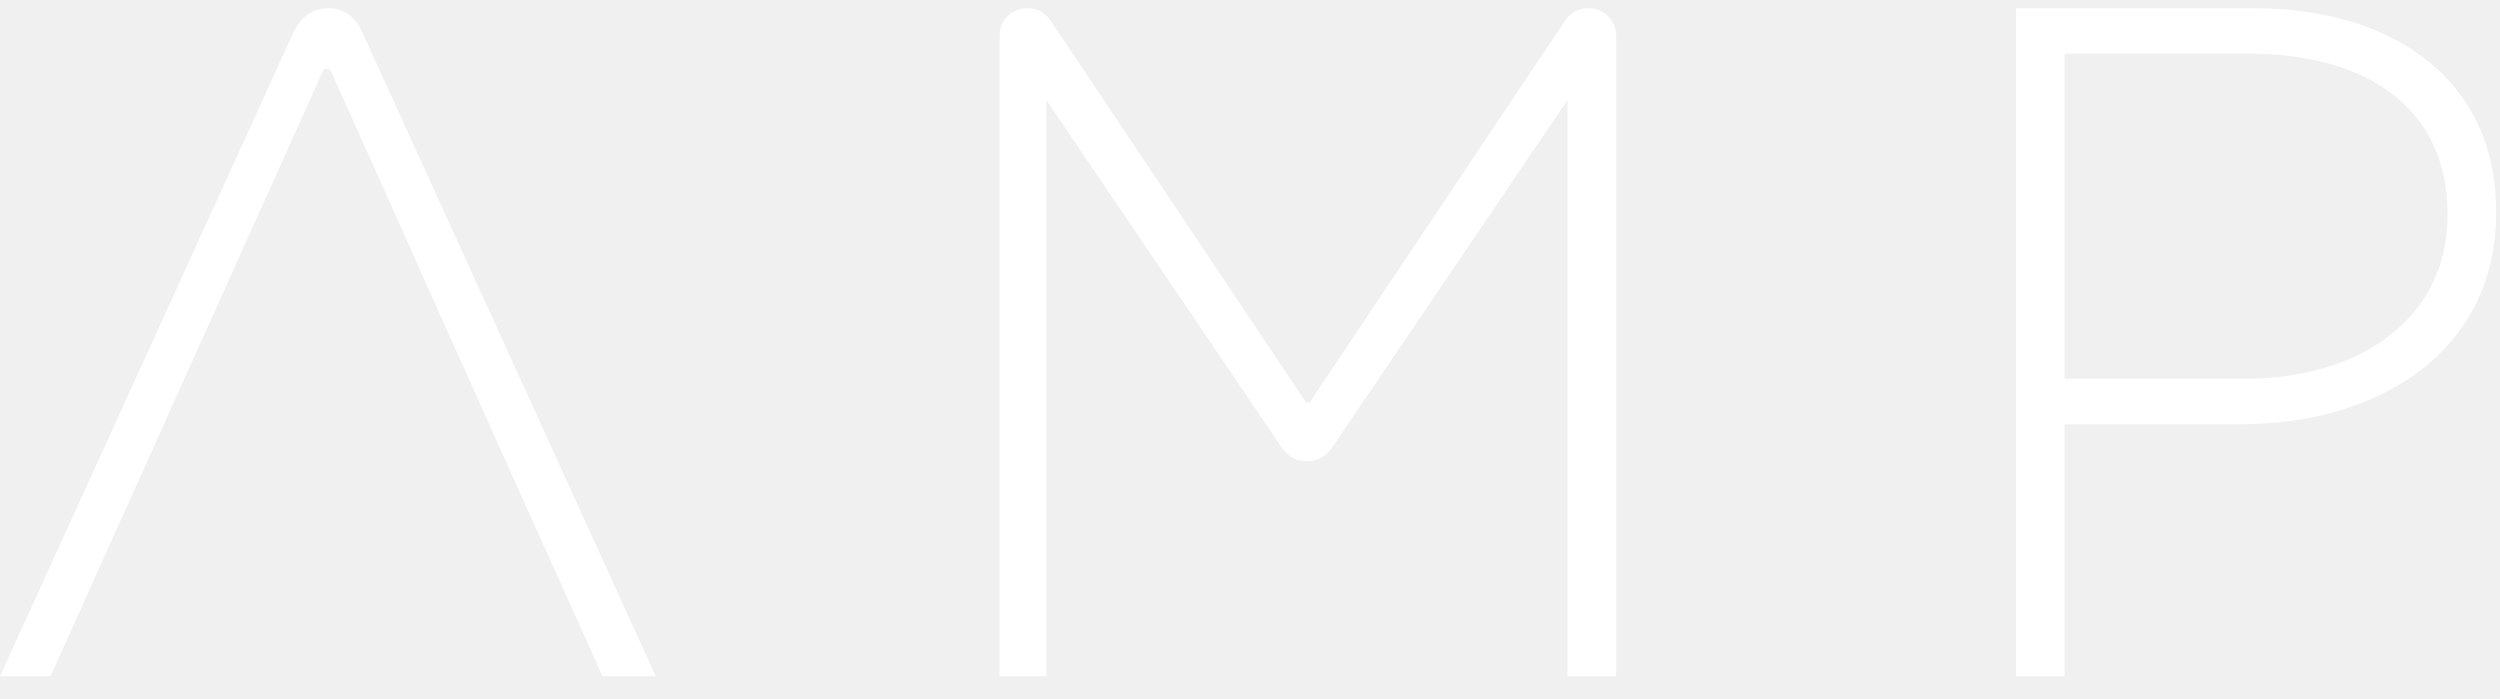
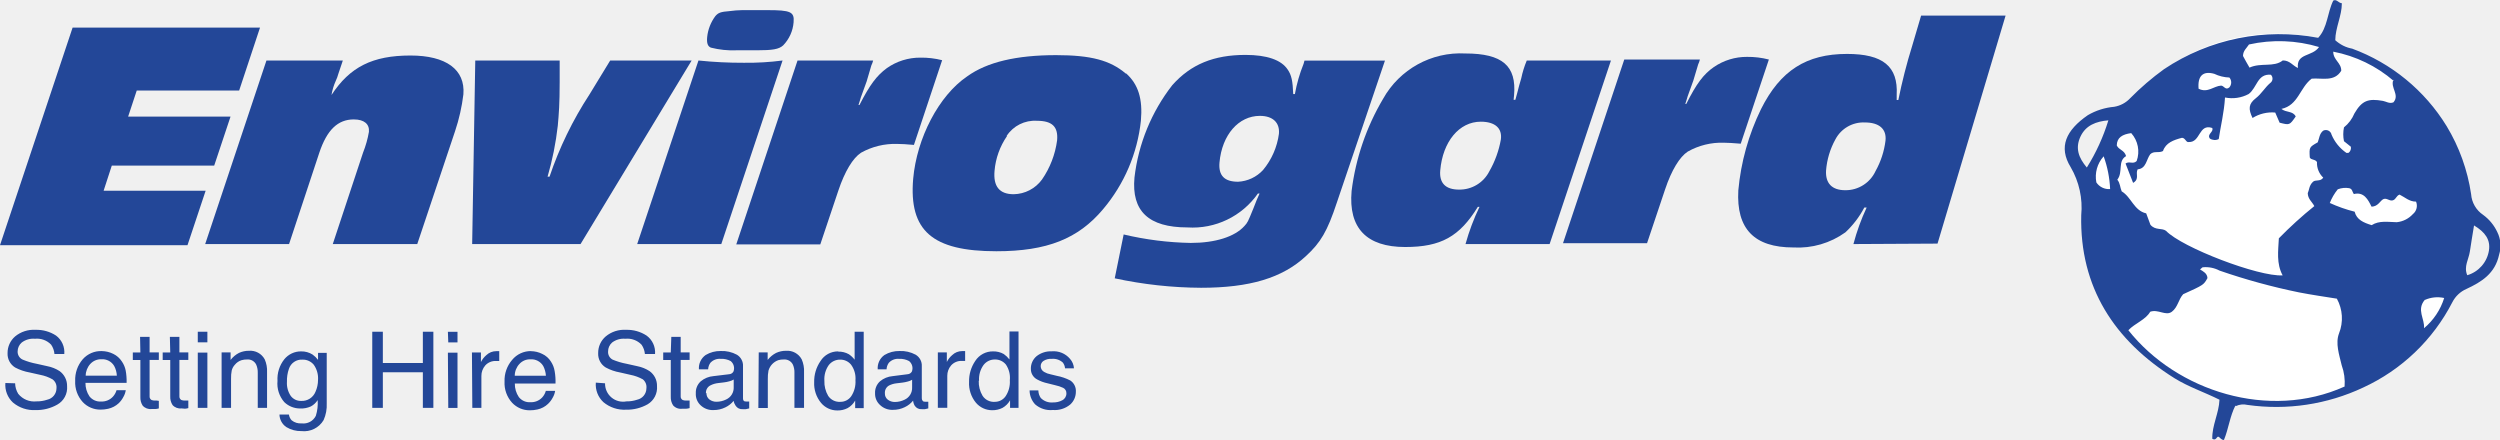
- <svg xmlns="http://www.w3.org/2000/svg" width="111px" height="31px" viewBox="0 0 110 30" version="1.1">
-   <g>
-     <g fill="#ffffff">
-       <g id="logo-copy">
-         <path d="M98.732,16.305 C104.076,16.305 107.693,13.469 107.693,9.132 L107.693,9.05 C107.693,4.42 104.158,2.002 98.978,2.002 L90.84,2.002 L90.84,16.305 L98.732,16.305 Z M88.703,0 L99.143,0 C105.473,0 109.829,3.294 109.829,8.924 L109.829,9.008 C109.829,15.137 104.61,18.307 98.61,18.307 L90.84,18.307 L90.84,29.392 L88.703,29.392 L88.703,0 Z" id="Fill-1" />
-         <path d="M15.918,1.009 C15.905,0.977 15.891,0.947 15.876,0.916 L15.861,0.884 L15.86,0.884 C15.595,0.36 15.058,8.87547193e-05 14.436,8.87547193e-05 C13.797,8.87547193e-05 13.247,0.382 12.989,0.932 L12.973,0.932 L-0,29.393 L2.22,29.393 L14.199,2.787 C14.272,2.624 14.499,2.624 14.573,2.787 L21.949,19.259 L26.512,29.393 L28.854,29.393 L15.918,1.009 Z" id="Fill-4" />
-         <path d="M69.878,0 C69.466,0 69.105,0.208 68.881,0.522 L57.662,17.292 C57.606,17.375 57.486,17.375 57.429,17.292 L46.21,0.522 C45.987,0.208 45.625,0 45.214,0 C44.533,0 43.982,0.518 43.982,1.208 L43.982,29.392 L46.037,29.392 L46.037,4.039 L56.409,19.35 C56.937,20.13 58.071,20.131 58.6,19.35 L68.973,4.039 L68.973,29.392 L71.11,29.392 L71.11,1.208 C71.11,0.518 70.558,0 69.878,0" id="Fill-7" />
-       </g>
-     </g>
-   </g>
+ <svg xmlns="http://www.w3.org/2000/svg" id="Layer_1" data-name="Layer 1" viewBox="0 0 330.55 58.17">
+   <defs>
+     <style>.cls-1{fill:#234798;fill-rule:evenodd;}.cls-2{fill:#fff;}</style>
+   </defs>
+   <path class="cls-1" d="M137.29,51.62a1.84,1.84,0,0,0,.32,1,2,2,0,0,0,1.63.59,2.42,2.42,0,0,0,1.22-.29A1,1,0,0,0,141,52a.77.77,0,0,0-.43-.72,4.86,4.86,0,0,0-1.06-.35l-1-.25a5,5,0,0,1-1.4-.52,1.55,1.55,0,0,1-.81-1.38,2.13,2.13,0,0,1,.76-1.69,3.06,3.06,0,0,1,2-.64,2.84,2.84,0,0,1,2.42,1A2.08,2.08,0,0,1,142,48.7h-1.18a1.43,1.43,0,0,0-.29-.76,1.91,1.91,0,0,0-1.49-.49,1.76,1.76,0,0,0-1.07.27.82.82,0,0,0-.37.7.87.87,0,0,0,.48.77,2.53,2.53,0,0,0,.82.3l.82.2a6.53,6.53,0,0,1,1.8.62,1.65,1.65,0,0,1,.73,1.49,2.25,2.25,0,0,1-.75,1.69,3.21,3.21,0,0,1-2.29.72,3.1,3.1,0,0,1-2.35-.75,2.77,2.77,0,0,1-.73-1.84Zm-6-5.16a2.75,2.75,0,0,1,1.43.35,3.47,3.47,0,0,1,.75.72v-3.7h1.2v10.1h-1.12v-1a2.66,2.66,0,0,1-1,1,2.91,2.91,0,0,1-1.37.31,2.8,2.8,0,0,1-2.15-1,4,4,0,0,1-.9-2.74,4.73,4.73,0,0,1,.82-2.78A2.75,2.75,0,0,1,131.33,46.46Zm-1.88,3.88a3.6,3.6,0,0,0,.51,2,1.78,1.78,0,0,0,1.62.79,1.71,1.71,0,0,0,1.42-.74,3.38,3.38,0,0,0,.56-2.11A3.13,3.13,0,0,0,133,48.2a1.83,1.83,0,0,0-1.42-.67,1.88,1.88,0,0,0-1.53.72A3.21,3.21,0,0,0,129.45,50.34ZM124,46.59h1.19v1.27a2.85,2.85,0,0,1,.71-.91,1.89,1.89,0,0,1,1.31-.53h.12l.28,0v1.3l-.2,0h-.21a1.8,1.8,0,0,0-1.44.59,2.08,2.08,0,0,0-.51,1.39v4.22H124ZM120,49.48a.69.69,0,0,0,.57-.36,1.22,1.22,0,0,0-.37-1.38,2.45,2.45,0,0,0-1.3-.29,1.64,1.64,0,0,0-1.38.52,1.59,1.59,0,0,0-.3.86h-1.17a2.12,2.12,0,0,1,.89-1.89,3.75,3.75,0,0,1,2-.53,4.1,4.1,0,0,1,2.13.49,1.67,1.67,0,0,1,.81,1.54v4.22A.48.48,0,0,0,122,53q.08.12.33.12h.19l.22,0V54a3.47,3.47,0,0,1-.44.1,2.43,2.43,0,0,1-.42,0,1,1,0,0,1-.93-.45,1.6,1.6,0,0,1-.22-.68,3.13,3.13,0,0,1-1.09.86,3.46,3.46,0,0,1-1.58.36,2.31,2.31,0,0,1-1.68-.62A2,2,0,0,1,115.7,52a2,2,0,0,1,.65-1.58,3,3,0,0,1,1.69-.69ZM117,52a1,1,0,0,0,.39.85,1.51,1.51,0,0,0,.94.3,2.89,2.89,0,0,0,1.27-.3,1.7,1.7,0,0,0,1-1.64v-1a1.91,1.91,0,0,1-.59.24,4.68,4.68,0,0,1-.71.14l-.75.09a2.91,2.91,0,0,0-1,.29A1.08,1.08,0,0,0,117,52Zm-6.18-5.51a2.72,2.72,0,0,1,1.42.35,3.27,3.27,0,0,1,.76.72v-3.7h1.2v10.1h-1.13v-1a2.59,2.59,0,0,1-1,1,2.84,2.84,0,0,1-1.36.31,2.78,2.78,0,0,1-2.15-1,4,4,0,0,1-.91-2.74,4.73,4.73,0,0,1,.83-2.78A2.72,2.72,0,0,1,110.83,46.46ZM109,50.34a3.68,3.68,0,0,0,.5,2,1.79,1.79,0,0,0,1.63.79,1.72,1.72,0,0,0,1.42-.74,3.44,3.44,0,0,0,.56-2.11,3.07,3.07,0,0,0-.58-2.06,1.81,1.81,0,0,0-1.42-.67,1.88,1.88,0,0,0-1.53.72A3.22,3.22,0,0,0,109,50.34Zm-8.68-3.75h1.18v1a3.39,3.39,0,0,1,1.12-.93,3.1,3.1,0,0,1,1.31-.28A2.17,2.17,0,0,1,106,47.51a3.76,3.76,0,0,1,.31,1.71v4.71h-1.27V49.3a2.51,2.51,0,0,0-.2-1.08,1.23,1.23,0,0,0-1.21-.69,2.39,2.39,0,0,0-.72.09A2.07,2.07,0,0,0,101.61,49a5.06,5.06,0,0,0-.09,1.1v3.85h-1.25Zm-3.91,2.89a.69.69,0,0,0,.57-.36,1.22,1.22,0,0,0-.37-1.38,2.45,2.45,0,0,0-1.3-.29,1.64,1.64,0,0,0-1.38.52,1.59,1.59,0,0,0-.3.86H92.41a2.12,2.12,0,0,1,.89-1.89,3.75,3.75,0,0,1,2-.53,4.1,4.1,0,0,1,2.13.49,1.67,1.67,0,0,1,.81,1.54v4.22a.48.48,0,0,0,.08.31q.07.12.33.12h.19l.22,0V54a3.47,3.47,0,0,1-.44.1,2.43,2.43,0,0,1-.42,0,1,1,0,0,1-.93-.45A1.6,1.6,0,0,1,97,53a3.13,3.13,0,0,1-1.09.86,3.46,3.46,0,0,1-1.58.36,2.31,2.31,0,0,1-1.68-.62A2,2,0,0,1,92,52a2,2,0,0,1,.65-1.58,3,3,0,0,1,1.69-.69Zm-3,2.49a1,1,0,0,0,.39.85,1.51,1.51,0,0,0,.94.3,2.89,2.89,0,0,0,1.27-.3,1.7,1.7,0,0,0,1-1.64v-1a1.91,1.91,0,0,1-.59.24,4.68,4.68,0,0,1-.71.14l-.75.09a2.91,2.91,0,0,0-1,.29A1.08,1.08,0,0,0,93.34,52Zm-4.65-7.43H90v2.05h1.18v1H90v4.78a.53.53,0,0,0,.26.52,1.18,1.18,0,0,0,.49.07h.19l.24,0v1a2.14,2.14,0,0,1-.44.08,4.12,4.12,0,0,1-.51,0A1.37,1.37,0,0,1,89,53.6a1.93,1.93,0,0,1-.31-1.15V47.6h-1v-1h1ZM80,50.68a2.38,2.38,0,0,0,2.83,2.39,4.17,4.17,0,0,0,1.41-.22,1.55,1.55,0,0,0,1.23-1.52A1.31,1.31,0,0,0,85,50.16a5.44,5.44,0,0,0-1.65-.6L82,49.25a6.28,6.28,0,0,1-1.91-.66,2.1,2.1,0,0,1-1-1.89,2.85,2.85,0,0,1,1-2.22,3.81,3.81,0,0,1,2.68-.87,4.68,4.68,0,0,1,2.72.76,2.74,2.74,0,0,1,1.12,2.44H85.27a2.52,2.52,0,0,0-.45-1.24,2.6,2.6,0,0,0-2.14-.78,2.52,2.52,0,0,0-1.75.5,1.56,1.56,0,0,0-.53,1.18A1.13,1.13,0,0,0,81,47.55a8.94,8.94,0,0,0,1.85.55l1.43.32a4.57,4.57,0,0,1,1.59.64,2.36,2.36,0,0,1,1,2,2.55,2.55,0,0,1-1.23,2.39,5.55,5.55,0,0,1-2.86.72,4.31,4.31,0,0,1-3-1,3.17,3.17,0,0,1-1-2.58Zm-7.82-1a3.25,3.25,0,0,0-.35-1.28,1.82,1.82,0,0,0-1.71-.89,1.87,1.87,0,0,0-1.44.61,2.29,2.29,0,0,0-.62,1.56Zm-2-3.25a3.45,3.45,0,0,1,1.53.37,2.68,2.68,0,0,1,1.13,1,3.2,3.2,0,0,1,.5,1.29,8,8,0,0,1,.11,1.62H68.07a3.09,3.09,0,0,0,.53,1.79,1.79,1.79,0,0,0,1.54.68,2,2,0,0,0,1.56-.64,2.13,2.13,0,0,0,.47-.86H73.4a2.51,2.51,0,0,1-.32.9,3.2,3.2,0,0,1-.62.82,2.91,2.91,0,0,1-1.4.74,4.49,4.49,0,0,1-1,.11,3.17,3.17,0,0,1-2.35-1,3.87,3.87,0,0,1-1-2.79,4.16,4.16,0,0,1,1-2.87A3.19,3.19,0,0,1,70.23,46.42Zm-7.78.17h1.19v1.27a2.85,2.85,0,0,1,.71-.91,1.89,1.89,0,0,1,1.31-.53h.12l.28,0v1.3l-.2,0h-.21a1.8,1.8,0,0,0-1.44.59,2.08,2.08,0,0,0-.51,1.39v4.22H62.45Zm-3.18-2.73h1.27v1.4H59.27Zm0,2.76h1.27v7.31H59.27ZM49.22,43.86h1.4V48h5.29V43.86H57.3V53.93H55.91V49.22H50.62v4.71h-1.4Zm-7.17,6.37a3.11,3.11,0,0,0-.56-2A1.86,1.86,0,0,0,40,47.55a1.77,1.77,0,0,0-1.8,1.22,4.71,4.71,0,0,0-.26,1.7,3,3,0,0,0,.51,1.89,1.66,1.66,0,0,0,1.37.65,1.93,1.93,0,0,0,1.89-1.2A3.87,3.87,0,0,0,42.05,50.23Zm-2.24-3.77a2.73,2.73,0,0,1,1.52.42,3.35,3.35,0,0,1,.72.7v-.92H43.2v6.67a4.87,4.87,0,0,1-.41,2.21A3,3,0,0,1,39.86,57a3.68,3.68,0,0,1-2-.53,2.07,2.07,0,0,1-.91-1.66H38.2a1.39,1.39,0,0,0,.36.76,1.86,1.86,0,0,0,1.33.41,1.83,1.83,0,0,0,1.87-1A5.55,5.55,0,0,0,42,52.9a2.39,2.39,0,0,1-.9.84,3.12,3.12,0,0,1-1.4.27,3,3,0,0,1-2.11-.84,3.72,3.72,0,0,1-.9-2.8,4.2,4.2,0,0,1,.91-2.88A2.83,2.83,0,0,1,39.81,46.46Zm-10.51.13h1.19v1a3.36,3.36,0,0,1,1.11-.93,3.1,3.1,0,0,1,1.31-.28A2.17,2.17,0,0,1,35,47.51a3.76,3.76,0,0,1,.31,1.71v4.71H34.08V49.3a2.51,2.51,0,0,0-.2-1.08,1.22,1.22,0,0,0-1.21-.69,2.43,2.43,0,0,0-.72.09,1.84,1.84,0,0,0-.9.61,1.75,1.75,0,0,0-.41.75,5.06,5.06,0,0,0-.09,1.1v3.85H29.3Zm-3.15-2.73h1.27v1.4H26.15Zm0,2.76h1.27v7.31H26.15Zm-3.69-2.08h1.26v2.05H24.9v1H23.72v4.78a.53.53,0,0,0,.26.52,1.18,1.18,0,0,0,.49.07h.19l.24,0v1a2.14,2.14,0,0,1-.44.08A4.12,4.12,0,0,1,24,54a1.37,1.37,0,0,1-1.18-.44,1.93,1.93,0,0,1-.31-1.15V47.6h-1v-1h1Zm-3.94,0h1.26v2.05H21v1H19.78v4.78a.52.52,0,0,0,.26.52,1.15,1.15,0,0,0,.48.07h.2L21,53v1a2.11,2.11,0,0,1-.45.08,3.84,3.84,0,0,1-.5,0,1.37,1.37,0,0,1-1.18-.44,1.93,1.93,0,0,1-.31-1.15V47.6h-1v-1h1Zm-3.07,5.13a3.09,3.09,0,0,0-.35-1.28,1.82,1.82,0,0,0-1.71-.89,1.9,1.9,0,0,0-1.44.61,2.33,2.33,0,0,0-.62,1.56Zm-2-3.25a3.51,3.51,0,0,1,1.53.37,2.81,2.81,0,0,1,1.13,1A3.18,3.18,0,0,1,16.62,49a7.8,7.8,0,0,1,.12,1.62H11.3a3.09,3.09,0,0,0,.53,1.79,1.8,1.8,0,0,0,1.55.68,2,2,0,0,0,1.55-.64,2.15,2.15,0,0,0,.48-.86h1.22a2.51,2.51,0,0,1-.32.9,3.18,3.18,0,0,1-.61.82,3,3,0,0,1-1.41.74,4.49,4.49,0,0,1-1,.11,3.18,3.18,0,0,1-2.35-1,3.87,3.87,0,0,1-1-2.79,4.16,4.16,0,0,1,1-2.87A3.21,3.21,0,0,1,13.47,46.42ZM2,50.68a2.72,2.72,0,0,0,.41,1.39,2.72,2.72,0,0,0,2.42,1,4.21,4.21,0,0,0,1.41-.22,1.55,1.55,0,0,0,1.23-1.52,1.29,1.29,0,0,0-.52-1.17,5.26,5.26,0,0,0-1.64-.6l-1.38-.31A6.48,6.48,0,0,1,2,48.59,2.11,2.11,0,0,1,1,46.7,2.88,2.88,0,0,1,2,44.48a3.85,3.85,0,0,1,2.69-.87,4.7,4.7,0,0,1,2.72.76A2.74,2.74,0,0,1,8.5,46.81H7.2a2.52,2.52,0,0,0-.44-1.24,2.6,2.6,0,0,0-2.14-.78,2.52,2.52,0,0,0-1.75.5,1.57,1.57,0,0,0-.54,1.18A1.14,1.14,0,0,0,3,47.55a8.94,8.94,0,0,0,1.85.55l1.42.32a4.55,4.55,0,0,1,1.6.64,2.39,2.39,0,0,1,1,2A2.55,2.55,0,0,1,7.57,53.5a5.55,5.55,0,0,1-2.86.72,4.28,4.28,0,0,1-3-1,3.17,3.17,0,0,1-1-2.58Z" />
+   <polygon class="cls-1" points="9.6 3.65 0 32.42 24.79 32.42 27.19 25.22 13.7 25.22 14.78 21.9 28.32 21.9 30.48 15.42 16.94 15.42 18.08 11.97 31.62 11.97 34.38 3.65 9.6 3.65" />
+   <path class="cls-1" d="M44.74,9.75a5.58,5.58,0,0,1-.35.95,7.5,7.5,0,0,0-.56,1.86c2.43-3.71,5.43-5.22,10.44-5.22,4.7,0,7.26,1.85,7,5.13a24.6,24.6,0,0,1-1.1,4.87l-5,14.93H44l4-12.08a13.82,13.82,0,0,0,.78-2.76c.09-1-.6-1.64-2-1.64-2.11,0-3.55,1.38-4.56,4.4l-4,12.08H27.13L35.23,8h10.1Z" />
+   <path class="cls-1" d="M76.76,32.27H62.43L62.84,8H74l0,2.85c0,2.93-.11,4.23-.25,5.78a40.12,40.12,0,0,1-1.35,6.73h.26a47.8,47.8,0,0,1,5.28-10.87L80.68,8H91.45Z" />
+   <path class="cls-1" d="M95.37,32.27H84.25L92.35,8a56.51,56.51,0,0,0,6,.3,36.2,36.2,0,0,0,5.12-.3Zm2-25.62A11.72,11.72,0,0,1,94,6.3c-.43-.17-.57-.6-.5-1.38a5.58,5.58,0,0,1,1.09-2.8c.39-.44.7-.56,1.86-.65a14.11,14.11,0,0,1,1.68-.13h3.3c3.12,0,3.62.22,3.5,1.6A4.94,4.94,0,0,1,103.55,6c-.57.52-1.42.65-3.53.65Z" />
+   <path class="cls-1" d="M120.84,19.16c-1.08-.09-1.57-.13-2.22-.13a9.19,9.19,0,0,0-4.77,1.16c-1.07.69-2.15,2.46-3,5l-2.39,7.12H97.35L105.45,8h10a3.4,3.4,0,0,1-.24.65l-.62,2.11c-.07.18-.35.95-.77,2.12,0,0-.13.47-.31,1h.13C115,11.22,115.91,10,117.27,9a7.63,7.63,0,0,1,4.43-1.38,11,11,0,0,1,2.87.34Z" />
+   <path class="cls-1" d="M148.9,9.71c1.59,1.42,2.21,3.36,1.95,6.25a21.7,21.7,0,0,1-5,11.7c-3.29,3.92-7.43,5.56-14.11,5.56-8.49,0-11.58-2.72-11-9.58.48-5.39,3.39-11,7.14-13.54,2.63-1.9,6.53-2.81,11.76-2.81,4.61,0,7.15.69,9.19,2.42M133.14,18a9.48,9.48,0,0,0-1.64,4.57c-.19,2.07.64,3.11,2.53,3.11a4.72,4.72,0,0,0,3.74-1.94,11.86,11.86,0,0,0,2-5.18c.16-1.81-.65-2.59-2.67-2.59a4.45,4.45,0,0,0-4,2" />
+   <path class="cls-1" d="M176.77,26.75c-1.27,3.84-2.14,5.31-4.11,7.12-3.11,2.89-7.45,4.18-13.86,4.18a55.54,55.54,0,0,1-11.41-1.25L148.57,31a41.66,41.66,0,0,0,8.87,1.12c3.25,0,5.83-.82,7.1-2.24.43-.48.43-.48,1.17-2.29.45-1.16.45-1.16.83-2h-.22A10.54,10.54,0,0,1,157,30.07c-5.14,0-7.41-2.16-7-6.6a24.47,24.47,0,0,1,5-12.21c2.45-2.76,5.5-4,9.68-4,2.81,0,4.73.65,5.58,1.94.51.74.66,1.51.73,3.24h.22a20.21,20.21,0,0,1,1.15-4l.12-.43h10.64Zm-15.53-5.26c-.15,1.72.65,2.54,2.46,2.54A4.83,4.83,0,0,0,167,22.48a9.44,9.44,0,0,0,2.1-4.79c.13-1.47-.8-2.37-2.52-2.37C163.77,15.32,161.57,17.82,161.24,21.49Z" />
+   <path class="cls-1" d="M204.89,32.27H193.77a29.57,29.57,0,0,1,1.85-4.92h-.22c-2.42,3.93-4.87,5.31-9.61,5.31-5.1,0-7.52-2.5-7.08-7.42a31.54,31.54,0,0,1,4.16-12.17,11.73,11.73,0,0,1,10.87-6c4.92,0,6.79,1.64,6.45,5.53l-.06.6h.23l.25-.91c.15-.64.34-1.29.53-1.94A12.77,12.77,0,0,1,201.87,8H213Zm-14.46-9.75c-.15,1.68.69,2.55,2.49,2.55a4.41,4.41,0,0,0,4-2.42,13,13,0,0,0,1.52-4.18c.22-1.51-.76-2.38-2.65-2.38C192.93,16.09,190.76,18.73,190.43,22.52Z" />
+   <path class="cls-1" d="M230.16,19c-1.1-.08-1.57-.13-2.24-.13a9.08,9.08,0,0,0-4.76,1.17c-1.07.69-2.15,2.46-3,5l-2.39,7.12H206.66l8.1-24.29h10a3.26,3.26,0,0,1-.23.65l-.63,2.11c-.06.17-.35.95-.76,2.11,0,0-.13.48-.31,1h.13c1.34-2.67,2.28-3.93,3.64-4.87A7.66,7.66,0,0,1,231,7.52a11,11,0,0,1,2.88.35Z" />
+   <path class="cls-1" d="M245.06,32.27a28.5,28.5,0,0,1,1.75-4.83h-.31a12.4,12.4,0,0,1-2.5,3.28,10.76,10.76,0,0,1-6.88,2c-5.18,0-7.56-2.46-7.28-7.55a30.93,30.93,0,0,1,3-10.74c2.55-5.1,6-7.3,11.37-7.3,4.75,0,6.77,1.64,6.57,5.4l0,.69H251a71.59,71.59,0,0,1,1.83-7.16l1.18-4h11.17l-9,30.15Zm-2.38-13.85a10.18,10.18,0,0,0-1.24,4.14c-.09,1.69.79,2.59,2.55,2.59a4.36,4.36,0,0,0,4-2.54,11,11,0,0,0,1.31-4c.17-1.56-.84-2.42-2.73-2.42A4.19,4.19,0,0,0,242.68,18.42Z" />
+   <ellipse class="cls-2" cx="301" cy="28.92" rx="25" ry="24.48" />
+   <path class="cls-1" d="M295.57,53.61c-.74,1.44-.91,3.09-1.52,4.56-.41,0-.49-.36-.78-.44-.22.09-.28.55-.76.29-.06-1.74.88-3.38.95-5.17-2-1-4.09-1.69-5.93-2.83-8-5-12.56-12.06-12.35-21.56a10.6,10.6,0,0,0-1.39-6.35c-1.66-2.68-.62-4.89,2.26-6.88a8.37,8.37,0,0,1,3.49-1.11,3.73,3.73,0,0,0,2.1-1.12,35.42,35.42,0,0,1,4.51-3.87A27.43,27.43,0,0,1,306.51,5c1.26-1.35,1.2-3.34,2-4.93.46-.21.66.32,1.13.36,0,1.68-.86,3.22-.87,4.89A4.59,4.59,0,0,0,311,6.43a24.67,24.67,0,0,1,12.49,10.24,24.17,24.17,0,0,1,3.24,9,3.61,3.61,0,0,0,1.59,2.74,5.9,5.9,0,0,1,1.87,2.27,4,4,0,0,1,.24,3c-.53,2.48-2.3,3.59-4.33,4.53a3.79,3.79,0,0,0-1.85,1.75,25,25,0,0,1-11.79,11.28,27,27,0,0,1-15.29,2.3,2.32,2.32,0,0,0-1.56.16m20.89-43a17.24,17.24,0,0,0-8-3.87c0,1.12,1.08,1.47,1.06,2.52-.91,1.52-2.59.93-3.91,1.05-1.58,1.19-1.76,3.52-4,4,.62.51,1.52.24,1.89,1-.81,1.16-.81,1.16-2.13.82l-.58-1.34a4.86,4.86,0,0,0-3,.72c-.57-1.19-.54-1.86.43-2.61.76-.59,1.2-1.41,1.89-2a.71.71,0,0,0,.1-1.11c-1.8-.15-1.81,1.71-2.93,2.55a4.65,4.65,0,0,1-3.13.46c-.12,2-.57,3.73-.83,5.5a1.19,1.19,0,0,1-1.17-.07c-.43-.6.55-.86.31-1.4-1.82-.61-1.52,1.94-3.11,1.86-.35.09-.44-.55-.89-.56-1.1.29-2.14.65-2.51,1.75-.58.31-1.18-.06-1.68.42-.53.69-.52,1.9-1.67,2-.32.6.29,1.27-.6,1.79l-1-2.56c.48-.36,1,.15,1.47-.33a3.66,3.66,0,0,0-.72-3.69c-1.17.16-1.89.58-1.91,1.63.28.62,1,.59,1.23,1.41-1.15.67-.36,2.11-1.16,3.12.39.47.35,1,.58,1.54,1.28.76,1.62,2.55,3.24,2.91.24.62.44,1.16.56,1.51.65.77,1.51.39,2.06.8,2.12,2.21,12.25,6.09,15.42,5.89-.85-1.58-.58-3.25-.5-4.9A53.61,53.61,0,0,1,306,27.25c-.3-.58-.85-.93-.87-1.71.19-.39.17-1,.66-1.47.33-.38,1,0,1.39-.58a2.68,2.68,0,0,1-.83-2.07c-.27-.41-.77-.23-.95-.6-.08-1.36-.08-1.36,1.05-2,.21-.53.22-1.15.72-1.54a.77.77,0,0,1,1.11.53,5.53,5.53,0,0,0,1.94,2.39c.06.05.21,0,.32,0a.83.83,0,0,0,.29-.8l-.91-.73a4.49,4.49,0,0,1,0-1.83A4.6,4.6,0,0,0,311.3,15c1-1.72,1.84-2,3.77-1.66.44.08.86.41,1.39.19.87-1-.46-1.94,0-3M310,51.13a6.71,6.71,0,0,0-.38-2.83c-.33-1.4-.86-2.91-.35-4.23a5.38,5.38,0,0,0-.29-4.58c-1.62-.26-3.3-.5-5-.83a82.9,82.9,0,0,1-10.51-2.88,3.92,3.92,0,0,0-2.21-.44c-.08,0-.15.11-.37.29a3.48,3.48,0,0,1,.6.4,1,1,0,0,1,.38.74c-.5.9-.5.9-3.21,2.13-.63.69-.7,1.72-1.5,2.32s-1.81-.38-2.86,0c-.61,1.07-2,1.51-2.89,2.44,6.42,8.1,18.63,11.93,28.56,7.46m-1.94-24.29a19.08,19.08,0,0,0,3.3,1.16c.27,1.07,1.18,1.45,2.25,1.78,1-.64,2.17-.41,3.32-.39a3.34,3.34,0,0,0,2.13-1.07,1.42,1.42,0,0,0,.42-1.65c-.91,0-1.48-.59-2.18-.93-.44.14-.49.69-.94.77s-.75-.35-1.18-.18-.7,1-1.59,1c-.45-.92-1-2-2.34-1.66-.23-.34-.18-.69-.62-.78a2.83,2.83,0,0,0-1.5.15,6.76,6.76,0,0,0-1.07,1.85M306.64,6.22a18.35,18.35,0,0,0-9.28-.34c-.31.49-.78.81-.79,1.52.24.43.53,1,.86,1.54,1.51-.7,3.22,0,4.4-.95.94,0,1.31.69,2,1-.22-2,1.89-1.46,2.79-2.77M275.92,22.15a26.08,26.08,0,0,0,2.85-6.24c-1.62.14-3,.65-3.7,2.17s-.24,2.78.85,4.07m51.2,7.64c-.21,1.32-.4,2.38-.55,3.44s-.84,2-.35,3.16a4.07,4.07,0,0,0,2.87-3.28c.21-1.41-.48-2.41-2-3.32m-6.46,9.83c-1.17,1.34,0,2.53-.13,3.78a8.49,8.49,0,0,0,2.67-4,4.11,4.11,0,0,0-2.54.25M290.72,11.74c1.18.59,2-.37,2.95-.42.38,0,.59.68,1.1.23a1,1,0,0,0,0-1.3,5,5,0,0,1-2-.49c-1.49-.42-2.23.27-2.07,2m-12.57,8.93a4,4,0,0,0-.95,3.43A2,2,0,0,0,279,25a14.6,14.6,0,0,0-.86-4.35" />
</svg>
